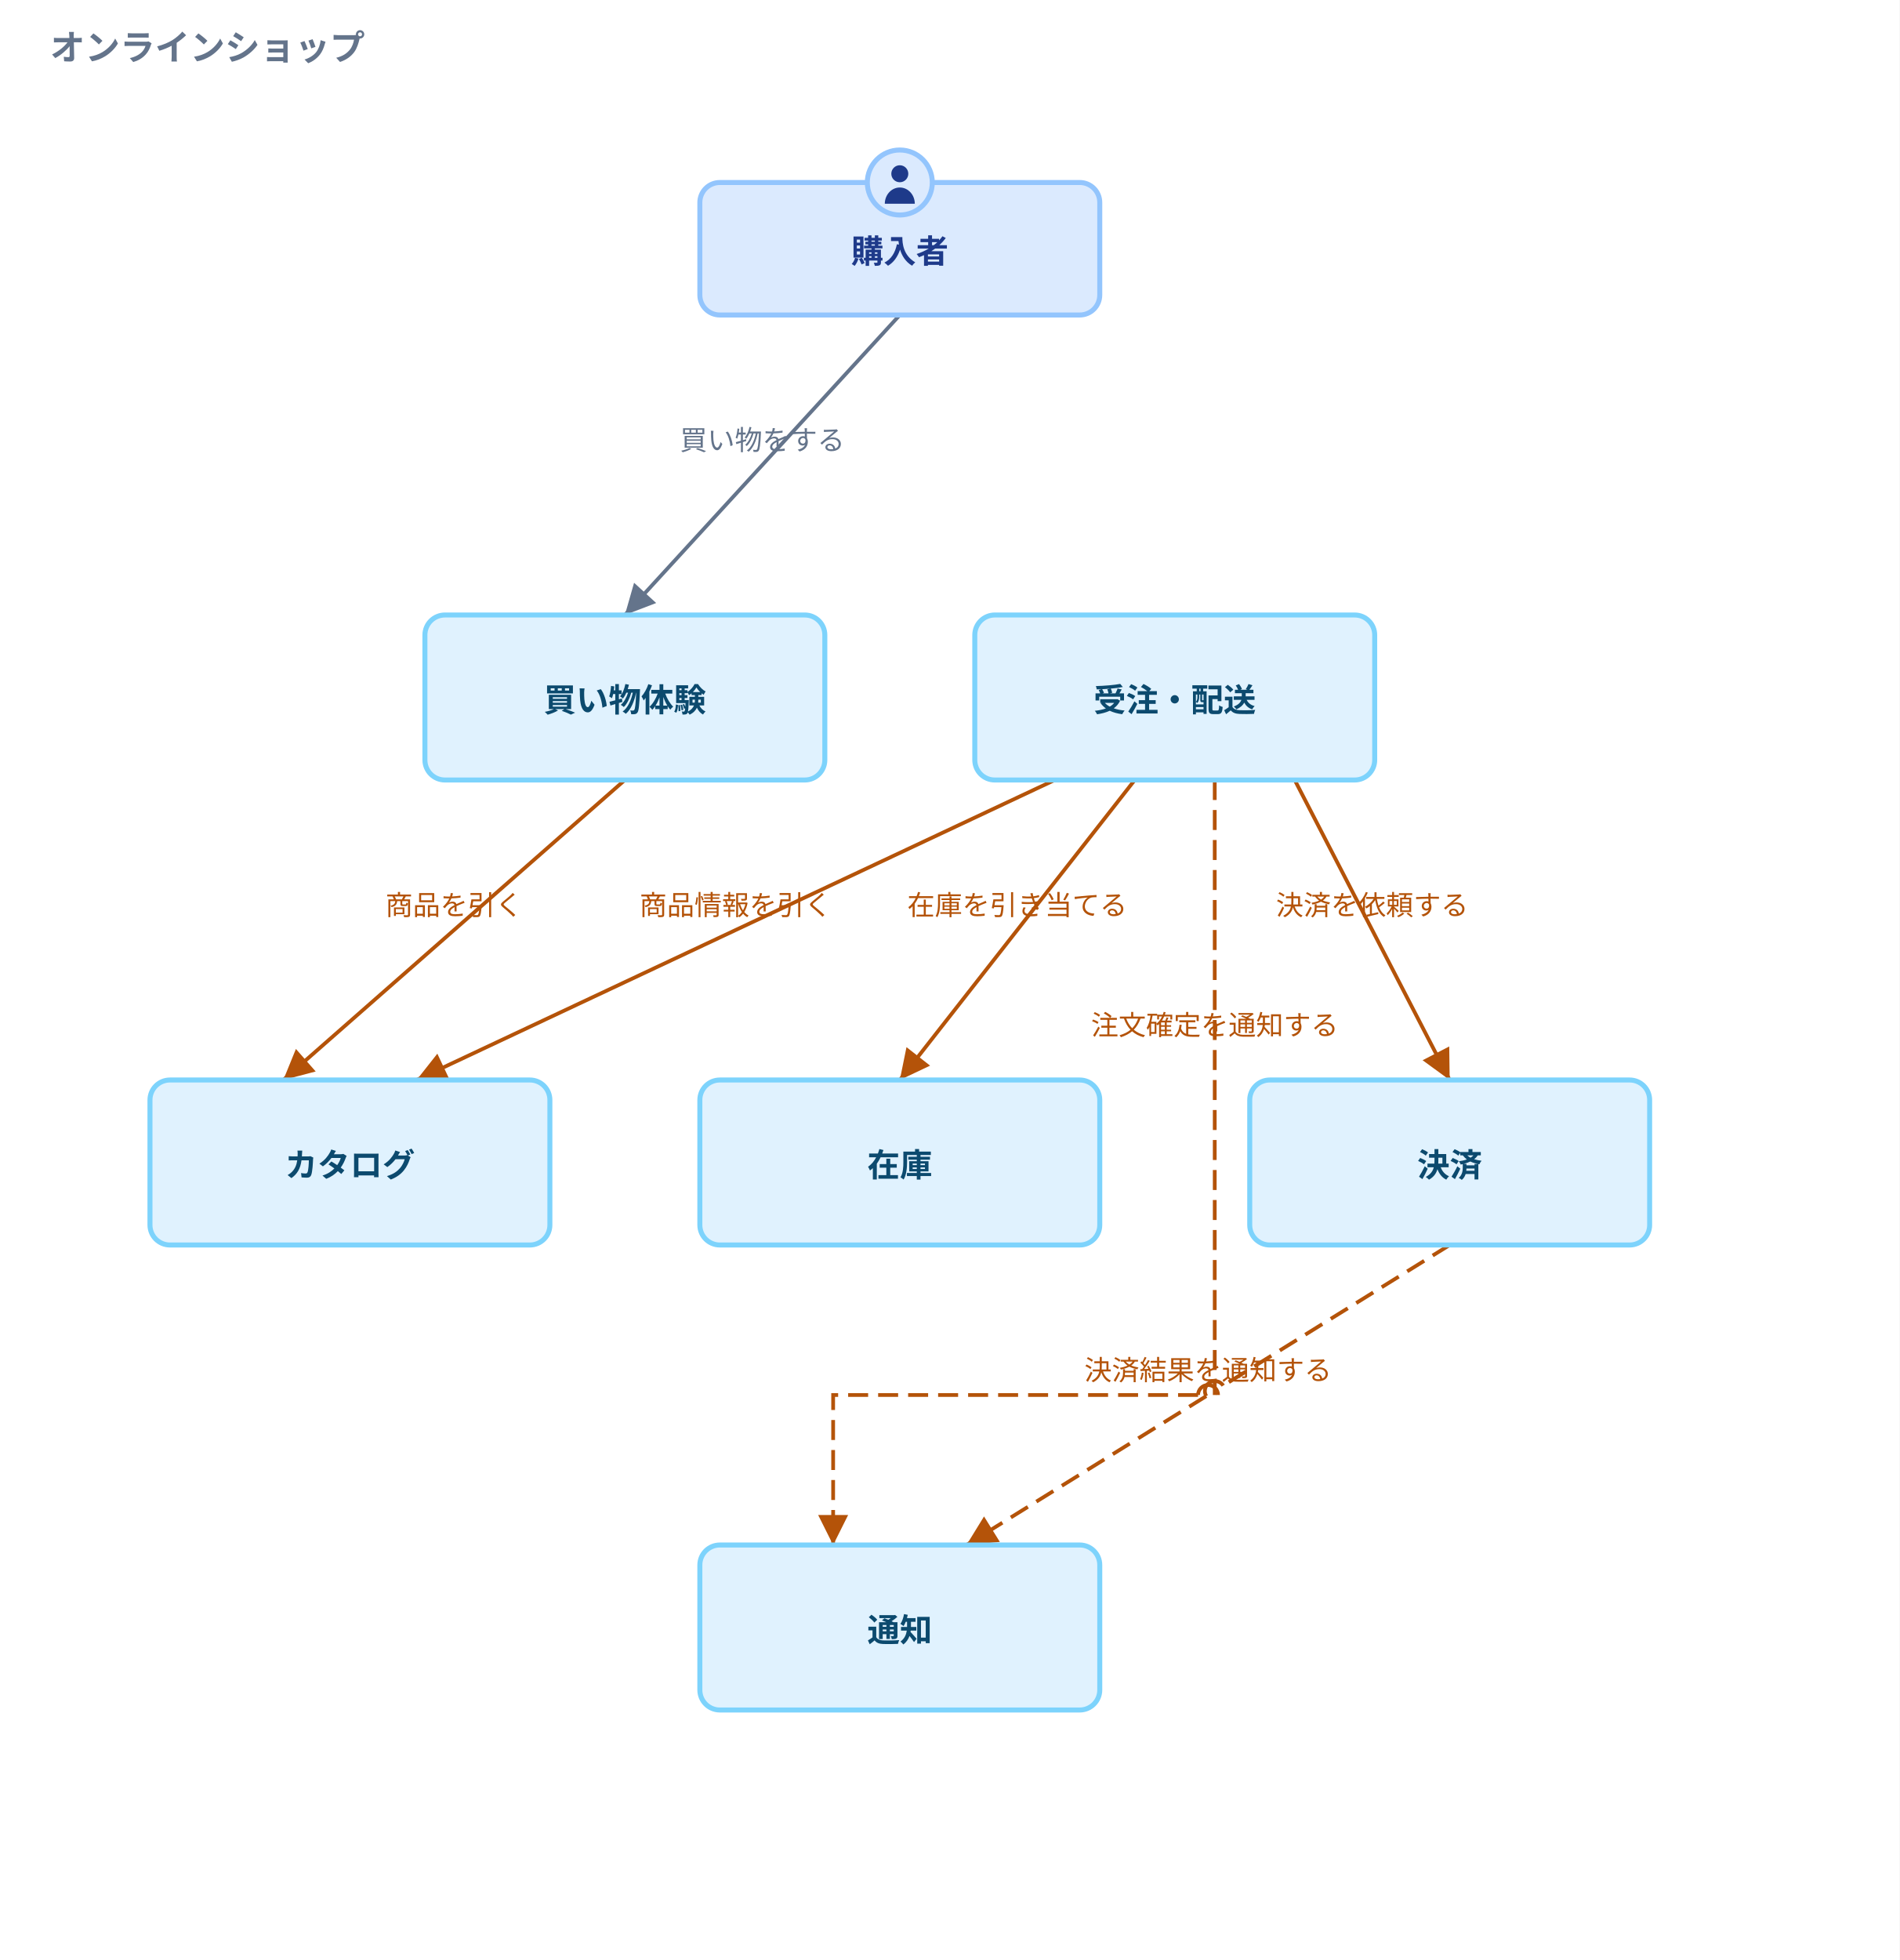
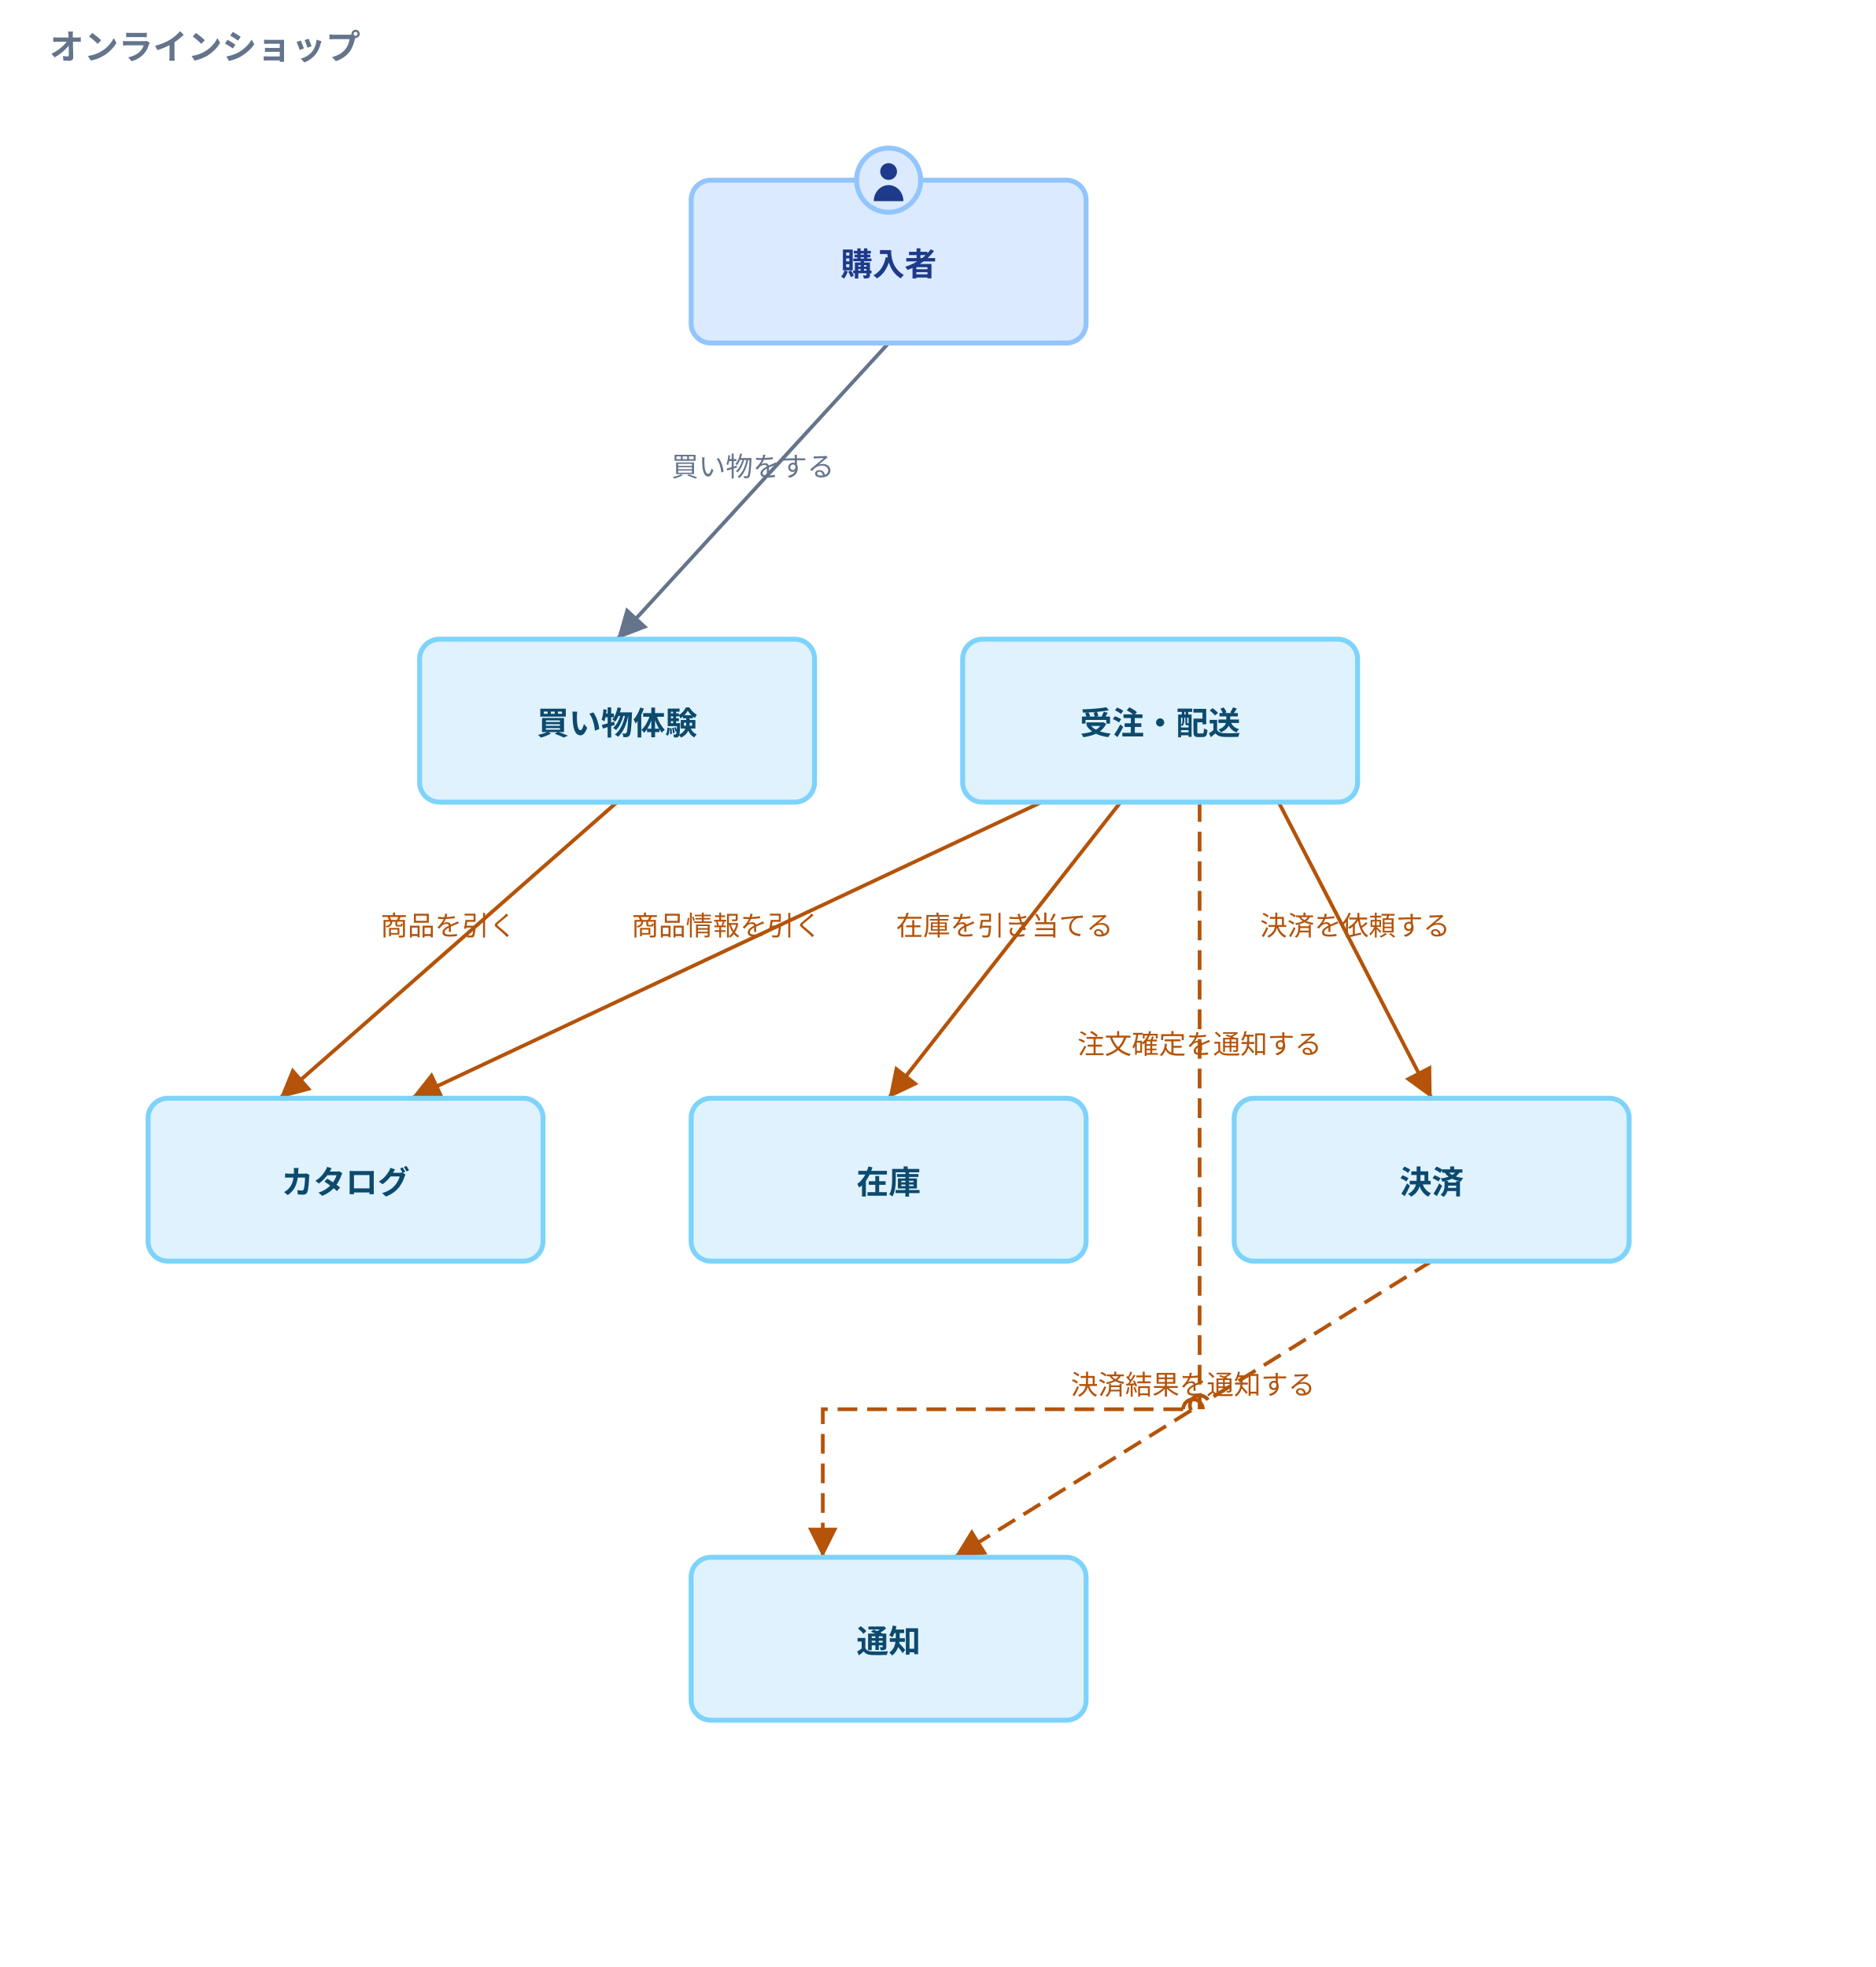
- <svg xmlns="http://www.w3.org/2000/svg" viewBox="0 0 760 784" width="760" height="784">
+ <svg xmlns="http://www.w3.org/2000/svg" viewBox="0 0 760 797" width="760" height="797">
  <defs>
    <marker id="arrow-default" viewBox="0 0 10 10" refX="10" refY="5" markerWidth="8" markerHeight="8" orient="auto-start-reverse">
      <path d="M 0 0 L 10 5 L 0 10 z" fill="#64748B" />
    </marker>
    <marker id="arrow-0" viewBox="0 0 10 10" refX="10" refY="5" markerWidth="8" markerHeight="8" orient="auto-start-reverse">
      <path d="M 0 0 L 10 5 L 0 10 z" fill="#B45309" />
    </marker>
  </defs>
-   <rect width="760" height="784" fill="#FFFFFF" rx="0" />
+   <rect width="760" height="797" fill="#FFFFFF" rx="0" />
  <text x="20" y="24" fill="#64748B" font-size="14px" font-family="sans-serif" font-weight="bold">オンラインショップ</text>
  <g class="edges">
    <g data-edge-from="Customer" data-edge-to="ShoppingService" data-edge-kind="sync" data-edge-canonical-id="Customer-&gt;ShoppingService" data-edge-label="買い物をする" class="krs-edge krs-edge--interactive">
-       <line x1="360" y1="126" x2="250" y2="246" stroke="transparent" stroke-width="14" stroke-linecap="butt" class="krs-edge__hitline" />
-       <line x1="360" y1="126" x2="250" y2="246" stroke="#64748B" stroke-width="1.5" marker-end="url(#arrow-default)" />
-       <text x="305" y="180" text-anchor="middle" fill="#64748B" font-size="11px" font-family="sans-serif">買い物をする</text>
+       <line x1="360" y1="139" x2="250" y2="259" stroke="transparent" stroke-width="14" stroke-linecap="butt" class="krs-edge__hitline" />
+       <line x1="360" y1="139" x2="250" y2="259" stroke="#64748B" stroke-width="1.5" marker-end="url(#arrow-default)" />
+       <text x="305" y="193" text-anchor="middle" fill="#64748B" font-size="11px" font-family="sans-serif">買い物をする</text>
    </g>
    <g data-edge-from="ShoppingService" data-edge-to="CatalogService" data-edge-kind="sync" data-edge-canonical-id="ShoppingService-&gt;CatalogService" data-edge-label="商品を引く" class="krs-edge krs-edge--interactive">
-       <line x1="250" y1="312" x2="113.333" y2="432" stroke="transparent" stroke-width="14" stroke-linecap="butt" class="krs-edge__hitline" />
-       <line x1="250" y1="312" x2="113.333" y2="432" stroke="#B45309" stroke-width="1.5" marker-end="url(#arrow-0)" />
-       <text x="181.667" y="366" text-anchor="middle" fill="#B45309" font-size="11px" font-family="sans-serif">商品を引く</text>
+       <line x1="250" y1="325" x2="113.333" y2="445" stroke="transparent" stroke-width="14" stroke-linecap="butt" class="krs-edge__hitline" />
+       <line x1="250" y1="325" x2="113.333" y2="445" stroke="#B45309" stroke-width="1.5" marker-end="url(#arrow-0)" />
+       <text x="181.667" y="379" text-anchor="middle" fill="#B45309" font-size="11px" font-family="sans-serif">商品を引く</text>
    </g>
    <g data-edge-from="OrderService" data-edge-to="CatalogService" data-edge-kind="sync" data-edge-canonical-id="OrderService-&gt;CatalogService" data-edge-label="商品情報を引く" class="krs-edge krs-edge--interactive">
-       <line x1="422" y1="312" x2="166.667" y2="432" stroke="transparent" stroke-width="14" stroke-linecap="butt" class="krs-edge__hitline" />
-       <line x1="422" y1="312" x2="166.667" y2="432" stroke="#B45309" stroke-width="1.5" marker-end="url(#arrow-0)" />
-       <text x="294.333" y="366" text-anchor="middle" fill="#B45309" font-size="11px" font-family="sans-serif">商品情報を引く</text>
+       <line x1="422" y1="325" x2="166.667" y2="445" stroke="transparent" stroke-width="14" stroke-linecap="butt" class="krs-edge__hitline" />
+       <line x1="422" y1="325" x2="166.667" y2="445" stroke="#B45309" stroke-width="1.5" marker-end="url(#arrow-0)" />
+       <text x="294.333" y="379" text-anchor="middle" fill="#B45309" font-size="11px" font-family="sans-serif">商品情報を引く</text>
    </g>
    <g data-edge-from="OrderService" data-edge-to="InventoryService" data-edge-kind="sync" data-edge-canonical-id="OrderService-&gt;InventoryService" data-edge-label="在庫を引き当てる" class="krs-edge krs-edge--interactive">
-       <line x1="454" y1="312" x2="360" y2="432" stroke="transparent" stroke-width="14" stroke-linecap="butt" class="krs-edge__hitline" />
-       <line x1="454" y1="312" x2="360" y2="432" stroke="#B45309" stroke-width="1.5" marker-end="url(#arrow-0)" />
-       <text x="407" y="366" text-anchor="middle" fill="#B45309" font-size="11px" font-family="sans-serif">在庫を引き当てる</text>
+       <line x1="454" y1="325" x2="360" y2="445" stroke="transparent" stroke-width="14" stroke-linecap="butt" class="krs-edge__hitline" />
+       <line x1="454" y1="325" x2="360" y2="445" stroke="#B45309" stroke-width="1.5" marker-end="url(#arrow-0)" />
+       <text x="407" y="379" text-anchor="middle" fill="#B45309" font-size="11px" font-family="sans-serif">在庫を引き当てる</text>
    </g>
    <g data-edge-from="OrderService" data-edge-to="PaymentService" data-edge-kind="sync" data-edge-canonical-id="OrderService-&gt;PaymentService" data-edge-label="決済を依頼する" class="krs-edge krs-edge--interactive">
-       <line x1="518" y1="312" x2="580" y2="432" stroke="transparent" stroke-width="14" stroke-linecap="butt" class="krs-edge__hitline" />
-       <line x1="518" y1="312" x2="580" y2="432" stroke="#B45309" stroke-width="1.5" marker-end="url(#arrow-0)" />
-       <text x="549" y="366" text-anchor="middle" fill="#B45309" font-size="11px" font-family="sans-serif">決済を依頼する</text>
+       <line x1="518" y1="325" x2="580" y2="445" stroke="transparent" stroke-width="14" stroke-linecap="butt" class="krs-edge__hitline" />
+       <line x1="518" y1="325" x2="580" y2="445" stroke="#B45309" stroke-width="1.5" marker-end="url(#arrow-0)" />
+       <text x="549" y="379" text-anchor="middle" fill="#B45309" font-size="11px" font-family="sans-serif">決済を依頼する</text>
    </g>
    <g data-edge-from="OrderService" data-edge-to="NotificationService" data-edge-kind="async" data-edge-canonical-id="OrderService--&gt;NotificationService" data-edge-label="注文確定を通知する" class="krs-edge krs-edge--interactive">
-       <polyline points="486,312 486,558 333.333,558 333.333,618" fill="none" stroke="transparent" stroke-width="14" stroke-linecap="butt" class="krs-edge__hitline" />
-       <path d="M 486 312 L 486 558 L 486 558 M 479.33 558 L 333.33 558 L 333.33 618" fill="none" stroke="#B45309" stroke-width="1.5" stroke-dasharray="8 4" marker-end="url(#arrow-0)" />
-       <text x="486" y="414" text-anchor="middle" fill="#B45309" font-size="11px" font-family="sans-serif">注文確定を通知する</text>
+       <polyline points="486,325 486,571 333.333,571 333.333,631" fill="none" stroke="transparent" stroke-width="14" stroke-linecap="butt" class="krs-edge__hitline" />
+       <path d="M 486 325 L 486 571 L 486 571 M 479.33 571 L 333.33 571 L 333.33 631" fill="none" stroke="#B45309" stroke-width="1.5" stroke-dasharray="8 4" marker-end="url(#arrow-0)" />
+       <text x="486" y="427" text-anchor="middle" fill="#B45309" font-size="11px" font-family="sans-serif">注文確定を通知する</text>
    </g>
    <g data-edge-from="PaymentService" data-edge-to="NotificationService" data-edge-kind="async" data-edge-canonical-id="PaymentService--&gt;NotificationService" data-edge-label="決済結果を通知する" class="krs-edge krs-edge--interactive">
-       <line x1="580" y1="498" x2="386.667" y2="618" stroke="transparent" stroke-width="14" stroke-linecap="butt" class="krs-edge__hitline" />
-       <path d="M 580 498 L 489.4 554.24 M 482.6 558.45 L 386.67 618" fill="none" stroke="#B45309" stroke-width="1.5" stroke-dasharray="8 4" marker-end="url(#arrow-0)" />
-       <text x="483.333" y="552" text-anchor="middle" fill="#B45309" font-size="11px" font-family="sans-serif">決済結果を通知する</text>
+       <line x1="580" y1="511" x2="386.667" y2="631" stroke="transparent" stroke-width="14" stroke-linecap="butt" class="krs-edge__hitline" />
+       <path d="M 580 511 L 489.4 567.24 M 482.6 571.45 L 386.67 631" fill="none" stroke="#B45309" stroke-width="1.5" stroke-dasharray="8 4" marker-end="url(#arrow-0)" />
+       <text x="483.333" y="565" text-anchor="middle" fill="#B45309" font-size="11px" font-family="sans-serif">決済結果を通知する</text>
    </g>
  </g>
  <g class="crossing-marks">
-     <path d="M 482.6 558.45 A 4 4 -31.83 0 1 489.4 554.24" fill="none" stroke="#B45309" stroke-width="1.5" />
-     <path d="M 479.33 558 A 4 4 0 0 1 487.33 558" fill="none" stroke="#B45309" stroke-width="1.5" />
+     <path d="M 482.6 571.45 A 4 4 -31.83 0 1 489.4 567.24" fill="none" stroke="#B45309" stroke-width="1.5" />
+     <path d="M 479.33 571 A 4 4 0 0 1 487.33 571" fill="none" stroke="#B45309" stroke-width="1.5" />
  </g>
  <g class="nodes">
    <g data-node-id="Customer" data-node-kind="user" data-has-children="false" data-has-description="false">
-       <rect x="280" y="73" width="160" height="53" rx="8" ry="8" fill="#DBEAFE" stroke="#93C5FD" stroke-width="2" />
+       <rect x="280" y="73" width="160" height="66" rx="8" ry="8" fill="#DBEAFE" stroke="#93C5FD" stroke-width="2" />
      <circle cx="360" cy="73" r="13" fill="#DBEAFE" stroke="#93C5FD" stroke-width="2" />
      <circle cx="360" cy="69.5" r="3.4" fill="#1E3A8A" />
      <path d="M354 81.5 a6 6.5 0 0 1 12 0 Z" fill="#1E3A8A" />
-       <text x="360" y="99.5" text-anchor="middle" dominant-baseline="central" fill="#1E3A8A" font-size="13px" font-weight="bold" font-family="sans-serif">購入者</text>
+       <text x="360" y="106" text-anchor="middle" dominant-baseline="central" fill="#1E3A8A" font-size="13px" font-weight="bold" font-family="sans-serif">購入者</text>
    </g>
    <g data-node-id="ShoppingService" data-node-kind="service" data-has-children="true" data-has-description="false" style="cursor: pointer">
-       <rect x="170" y="246" width="160" height="66" rx="8" ry="8" fill="#E0F2FE" stroke="#7DD3FC" stroke-width="2" />
-       <text x="250" y="279" text-anchor="middle" dominant-baseline="central" fill="#0C4A6E" font-size="13px" font-weight="bold" font-family="sans-serif">買い物体験</text>
+       <rect x="170" y="259" width="160" height="66" rx="8" ry="8" fill="#E0F2FE" stroke="#7DD3FC" stroke-width="2" />
+       <text x="250" y="292" text-anchor="middle" dominant-baseline="central" fill="#0C4A6E" font-size="13px" font-weight="bold" font-family="sans-serif">買い物体験</text>
    </g>
    <g data-node-id="OrderService" data-node-kind="service" data-has-children="true" data-has-description="false" style="cursor: pointer">
-       <rect x="390" y="246" width="160" height="66" rx="8" ry="8" fill="#E0F2FE" stroke="#7DD3FC" stroke-width="2" />
-       <text x="470" y="279" text-anchor="middle" dominant-baseline="central" fill="#0C4A6E" font-size="13px" font-weight="bold" font-family="sans-serif">受注・配送</text>
+       <rect x="390" y="259" width="160" height="66" rx="8" ry="8" fill="#E0F2FE" stroke="#7DD3FC" stroke-width="2" />
+       <text x="470" y="292" text-anchor="middle" dominant-baseline="central" fill="#0C4A6E" font-size="13px" font-weight="bold" font-family="sans-serif">受注・配送</text>
    </g>
    <g data-node-id="CatalogService" data-node-kind="service" data-has-children="true" data-has-description="false" style="cursor: pointer">
-       <rect x="60" y="432" width="160" height="66" rx="8" ry="8" fill="#E0F2FE" stroke="#7DD3FC" stroke-width="2" />
-       <text x="140" y="465" text-anchor="middle" dominant-baseline="central" fill="#0C4A6E" font-size="13px" font-weight="bold" font-family="sans-serif">カタログ</text>
+       <rect x="60" y="445" width="160" height="66" rx="8" ry="8" fill="#E0F2FE" stroke="#7DD3FC" stroke-width="2" />
+       <text x="140" y="478" text-anchor="middle" dominant-baseline="central" fill="#0C4A6E" font-size="13px" font-weight="bold" font-family="sans-serif">カタログ</text>
    </g>
    <g data-node-id="InventoryService" data-node-kind="service" data-has-children="true" data-has-description="false" style="cursor: pointer">
-       <rect x="280" y="432" width="160" height="66" rx="8" ry="8" fill="#E0F2FE" stroke="#7DD3FC" stroke-width="2" />
-       <text x="360" y="465" text-anchor="middle" dominant-baseline="central" fill="#0C4A6E" font-size="13px" font-weight="bold" font-family="sans-serif">在庫</text>
+       <rect x="280" y="445" width="160" height="66" rx="8" ry="8" fill="#E0F2FE" stroke="#7DD3FC" stroke-width="2" />
+       <text x="360" y="478" text-anchor="middle" dominant-baseline="central" fill="#0C4A6E" font-size="13px" font-weight="bold" font-family="sans-serif">在庫</text>
    </g>
    <g data-node-id="PaymentService" data-node-kind="service" data-has-children="true" data-has-description="false" style="cursor: pointer">
-       <rect x="500" y="432" width="160" height="66" rx="8" ry="8" fill="#E0F2FE" stroke="#7DD3FC" stroke-width="2" />
-       <text x="580" y="465" text-anchor="middle" dominant-baseline="central" fill="#0C4A6E" font-size="13px" font-weight="bold" font-family="sans-serif">決済</text>
+       <rect x="500" y="445" width="160" height="66" rx="8" ry="8" fill="#E0F2FE" stroke="#7DD3FC" stroke-width="2" />
+       <text x="580" y="478" text-anchor="middle" dominant-baseline="central" fill="#0C4A6E" font-size="13px" font-weight="bold" font-family="sans-serif">決済</text>
    </g>
    <g data-node-id="NotificationService" data-node-kind="service" data-has-children="true" data-has-description="false" style="cursor: pointer">
-       <rect x="280" y="618" width="160" height="66" rx="8" ry="8" fill="#E0F2FE" stroke="#7DD3FC" stroke-width="2" />
-       <text x="360" y="651" text-anchor="middle" dominant-baseline="central" fill="#0C4A6E" font-size="13px" font-weight="bold" font-family="sans-serif">通知</text>
+       <rect x="280" y="631" width="160" height="66" rx="8" ry="8" fill="#E0F2FE" stroke="#7DD3FC" stroke-width="2" />
+       <text x="360" y="664" text-anchor="middle" dominant-baseline="central" fill="#0C4A6E" font-size="13px" font-weight="bold" font-family="sans-serif">通知</text>
    </g>
  </g>
</svg>
